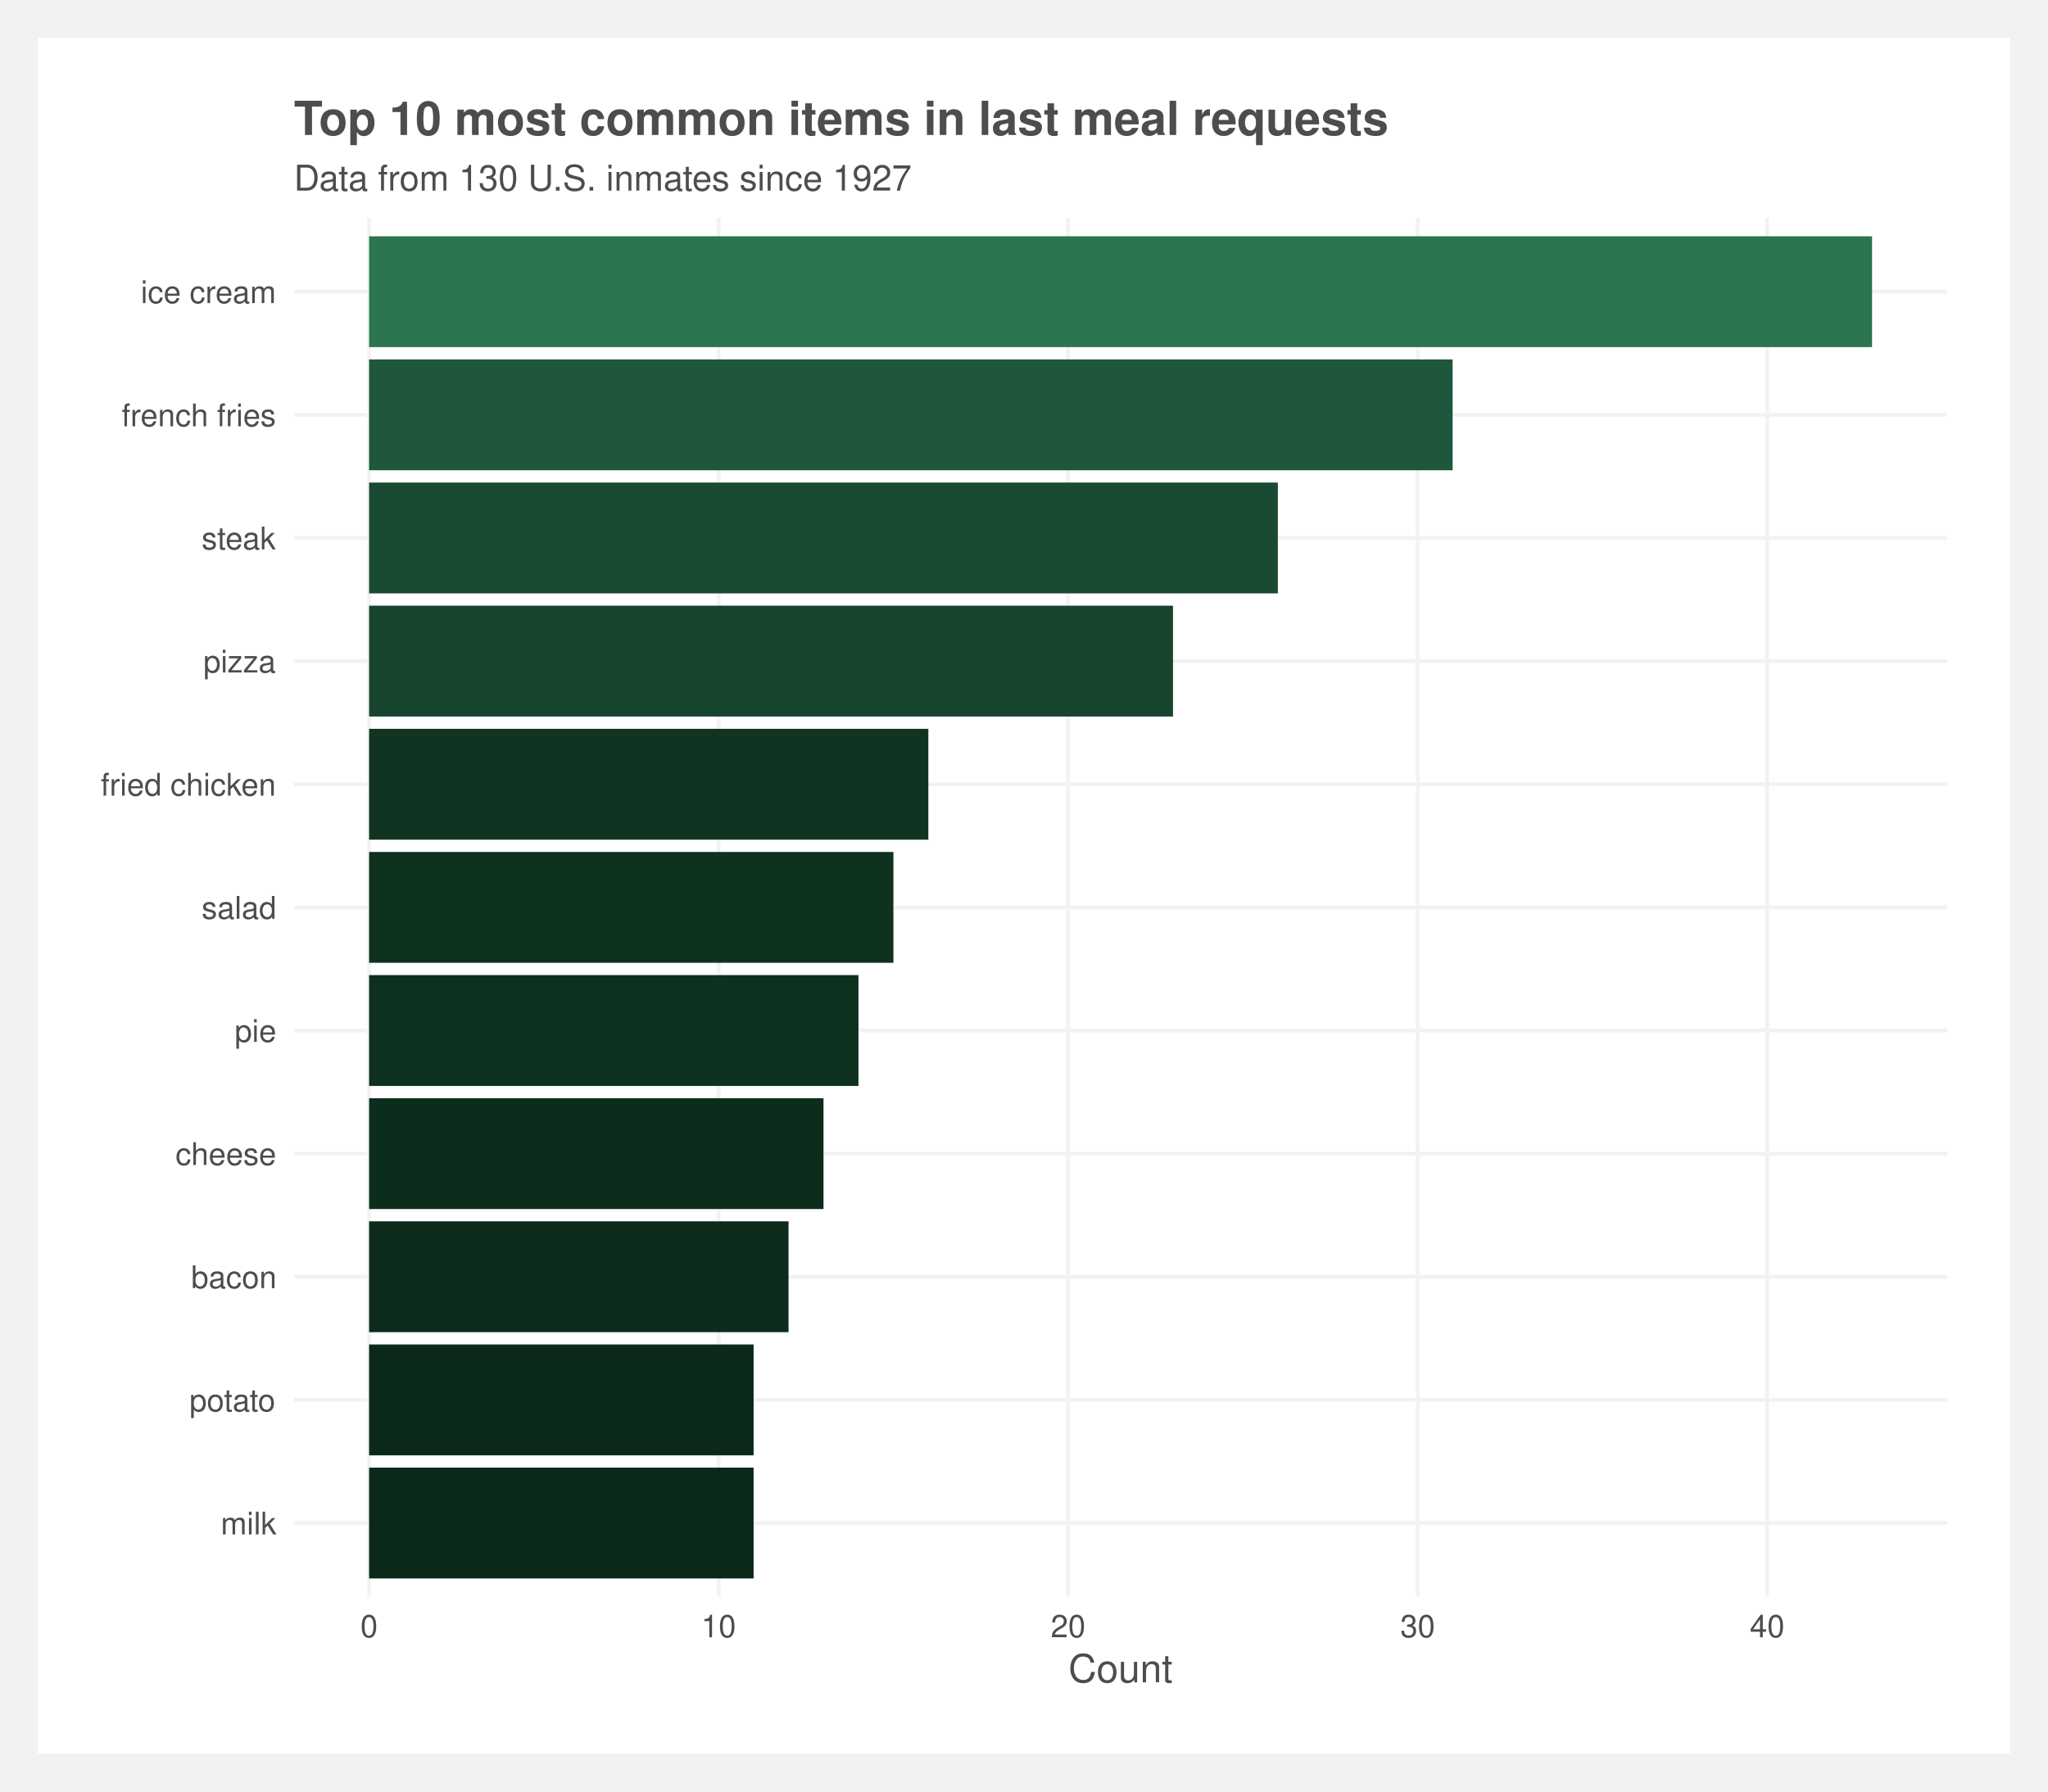
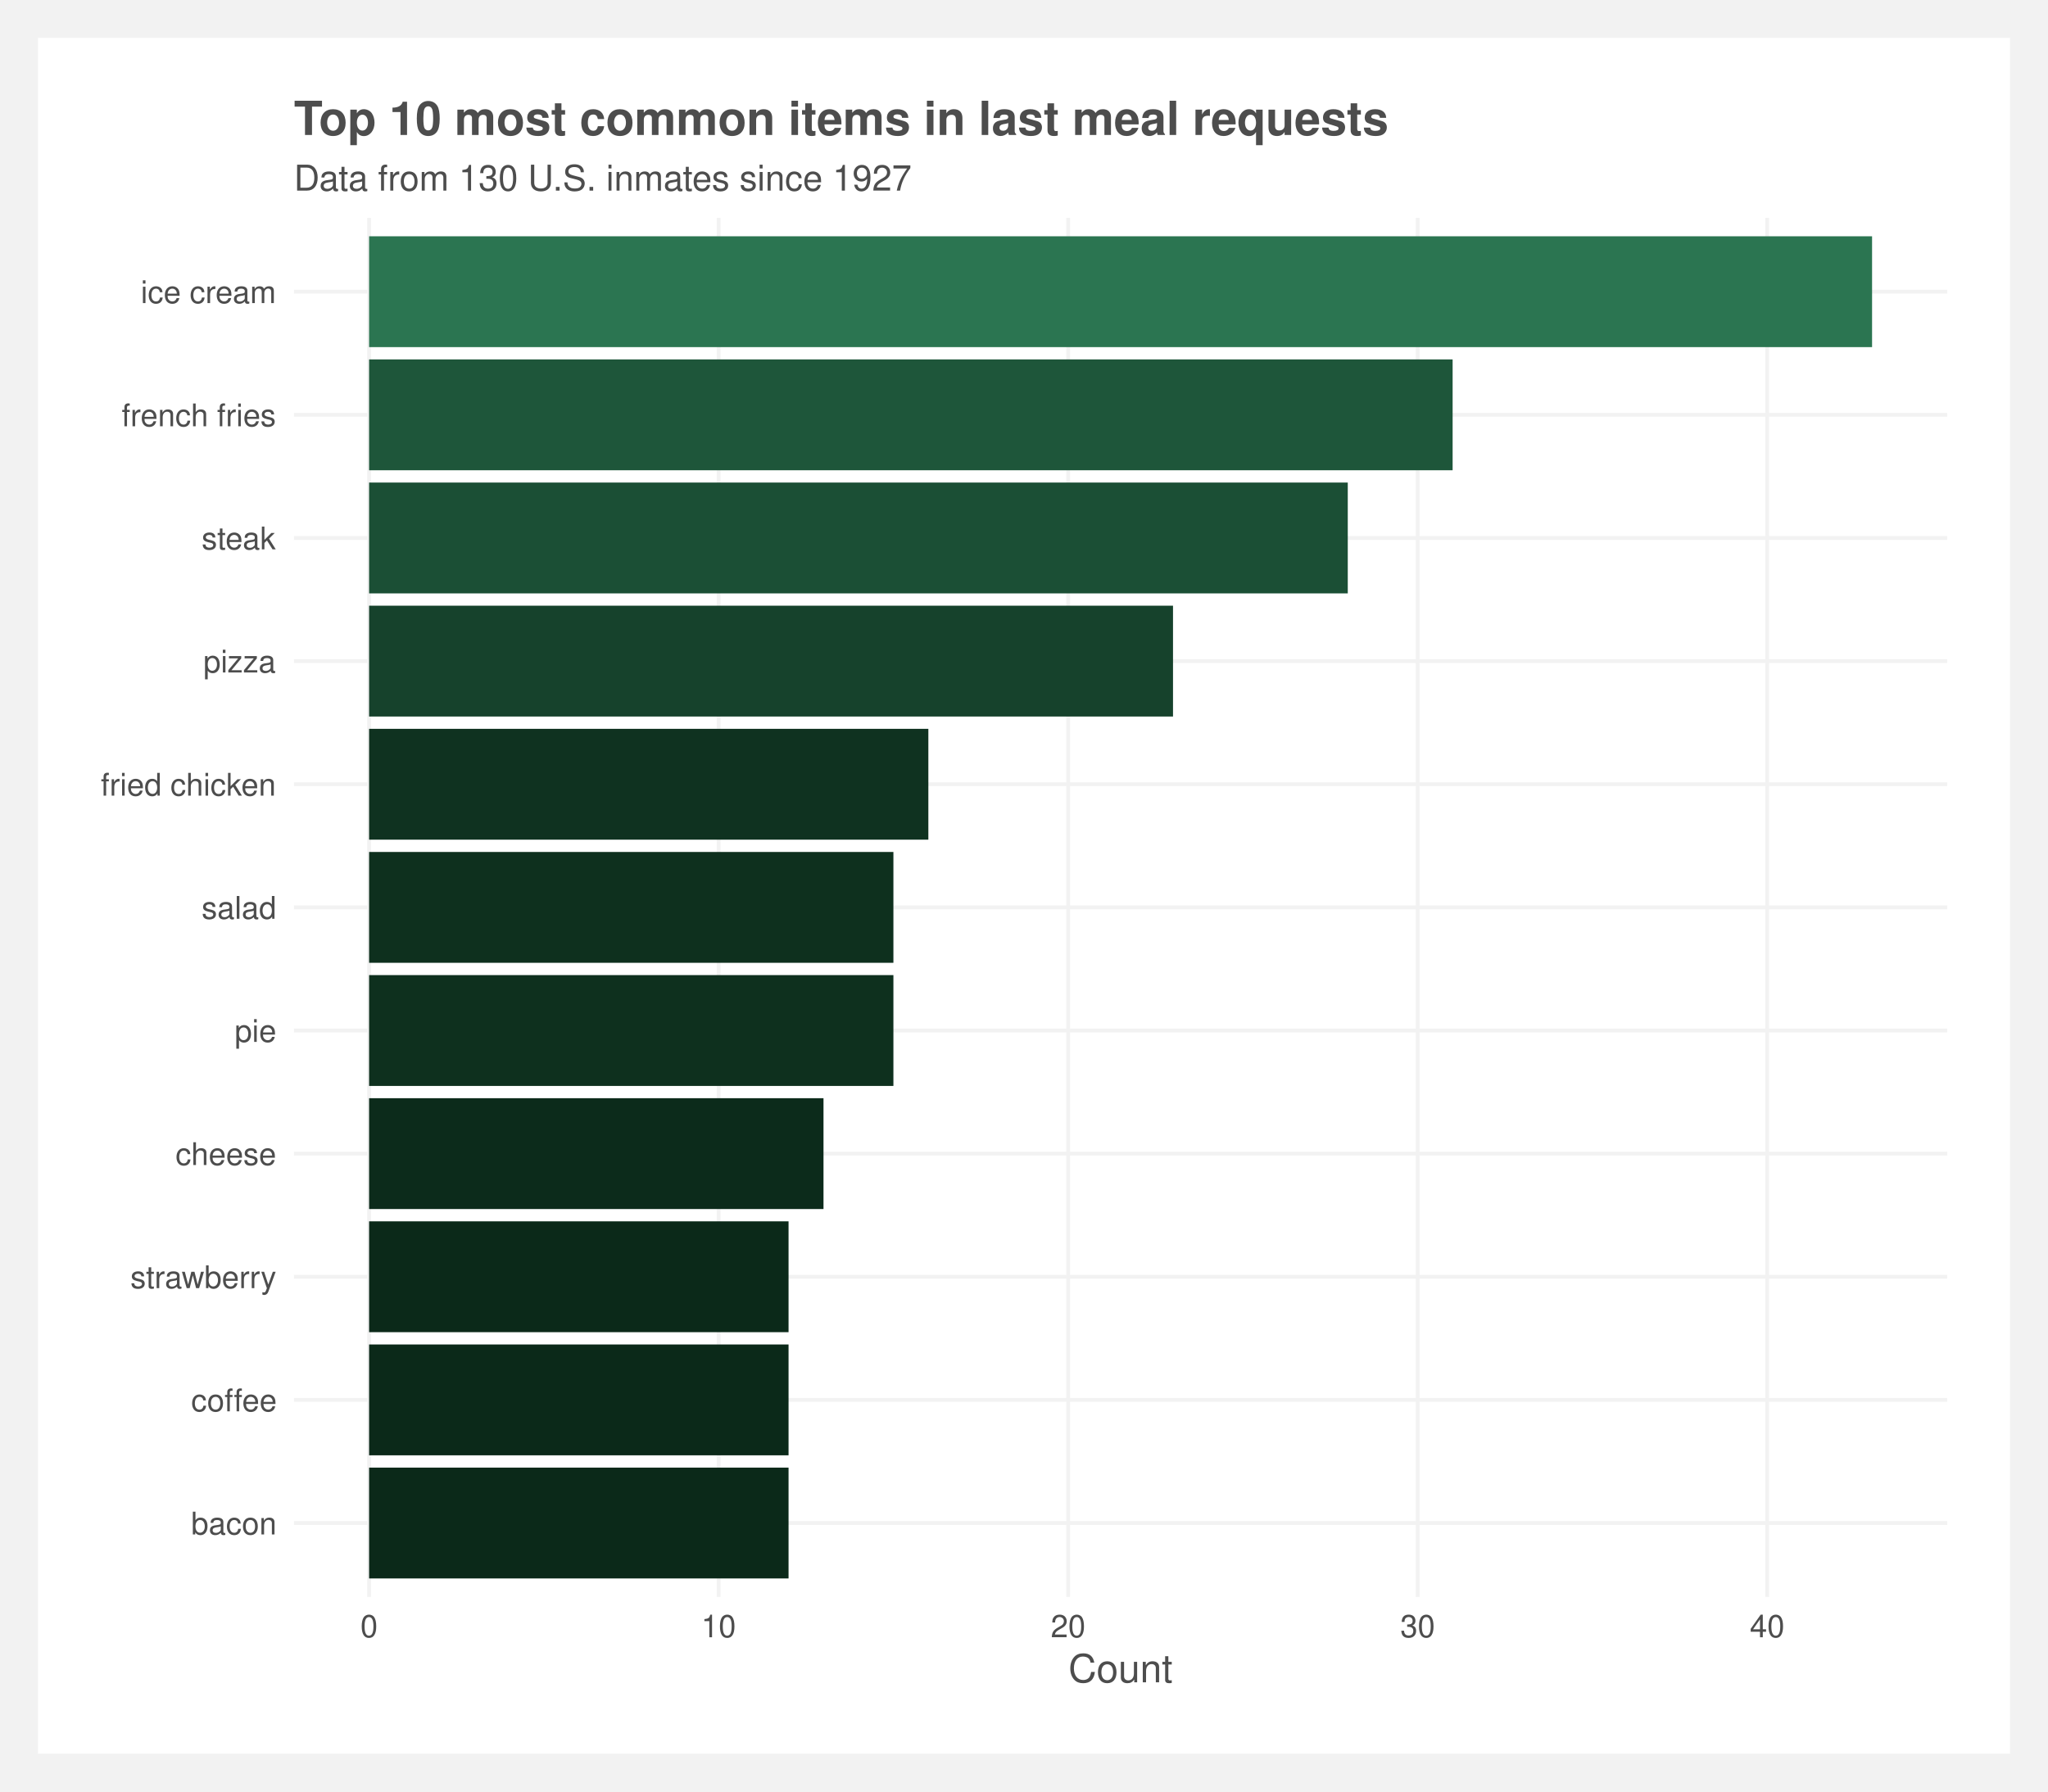
<svg xmlns="http://www.w3.org/2000/svg" viewBox="0 0 576.00 504.00">
  <defs>
    <style type="text/css">
    line, polyline, polygon, path, rect, circle {
      fill: none;
      stroke: #000000;
      stroke-linecap: round;
      stroke-linejoin: round;
      stroke-miterlimit: 10.00;
    }
  </style>
  </defs>
  <rect width="100%" height="100%" style="stroke: none; fill: #FFFFFF;" />
  <rect x="0.00" y="-0" width="576.00" height="504.00" style="stroke-width: 21.34; stroke: #F2F2F2;" />
  <defs>
    <clipPath id="cpODIuNjd8NTQ3LjY1fDQ0OS4yM3w2MS4yOA==">
      <rect x="82.67" y="61.28" width="464.98" height="387.96" />
    </clipPath>
  </defs>
  <rect x="82.67" y="61.28" width="464.98" height="387.96" style="stroke-width: 1.07; stroke: none;" clip-path="url(#cpODIuNjd8NTQ3LjY1fDQ0OS4yM3w2MS4yOA==)" />
  <polyline points="152.96,449.23 152.96,61.28 " style="stroke-width: 0.53; stroke: none; stroke-linecap: butt;" clip-path="url(#cpODIuNjd8NTQ3LjY1fDQ0OS4yM3w2MS4yOA==)" />
  <polyline points="251.26,449.23 251.26,61.28 " style="stroke-width: 0.53; stroke: none; stroke-linecap: butt;" clip-path="url(#cpODIuNjd8NTQ3LjY1fDQ0OS4yM3w2MS4yOA==)" />
  <polyline points="349.57,449.23 349.57,61.28 " style="stroke-width: 0.53; stroke: none; stroke-linecap: butt;" clip-path="url(#cpODIuNjd8NTQ3LjY1fDQ0OS4yM3w2MS4yOA==)" />
  <polyline points="447.87,449.23 447.87,61.28 " style="stroke-width: 0.53; stroke: none; stroke-linecap: butt;" clip-path="url(#cpODIuNjd8NTQ3LjY1fDQ0OS4yM3w2MS4yOA==)" />
  <polyline points="546.18,449.23 546.18,61.28 " style="stroke-width: 0.53; stroke: none; stroke-linecap: butt;" clip-path="url(#cpODIuNjd8NTQ3LjY1fDQ0OS4yM3w2MS4yOA==)" />
  <polyline points="82.67,428.45 547.65,428.45 " style="stroke-width: 1.07; stroke: #F2F2F2; stroke-linecap: butt;" clip-path="url(#cpODIuNjd8NTQ3LjY1fDQ0OS4yM3w2MS4yOA==)" />
  <polyline points="82.67,393.81 547.65,393.81 " style="stroke-width: 1.07; stroke: #F2F2F2; stroke-linecap: butt;" clip-path="url(#cpODIuNjd8NTQ3LjY1fDQ0OS4yM3w2MS4yOA==)" />
  <polyline points="82.67,359.17 547.65,359.17 " style="stroke-width: 1.07; stroke: #F2F2F2; stroke-linecap: butt;" clip-path="url(#cpODIuNjd8NTQ3LjY1fDQ0OS4yM3w2MS4yOA==)" />
  <polyline points="82.67,324.53 547.65,324.53 " style="stroke-width: 1.07; stroke: #F2F2F2; stroke-linecap: butt;" clip-path="url(#cpODIuNjd8NTQ3LjY1fDQ0OS4yM3w2MS4yOA==)" />
  <polyline points="82.67,289.89 547.65,289.89 " style="stroke-width: 1.07; stroke: #F2F2F2; stroke-linecap: butt;" clip-path="url(#cpODIuNjd8NTQ3LjY1fDQ0OS4yM3w2MS4yOA==)" />
  <polyline points="82.67,255.25 547.65,255.25 " style="stroke-width: 1.07; stroke: #F2F2F2; stroke-linecap: butt;" clip-path="url(#cpODIuNjd8NTQ3LjY1fDQ0OS4yM3w2MS4yOA==)" />
  <polyline points="82.67,220.61 547.65,220.61 " style="stroke-width: 1.07; stroke: #F2F2F2; stroke-linecap: butt;" clip-path="url(#cpODIuNjd8NTQ3LjY1fDQ0OS4yM3w2MS4yOA==)" />
  <polyline points="82.67,185.98 547.65,185.98 " style="stroke-width: 1.07; stroke: #F2F2F2; stroke-linecap: butt;" clip-path="url(#cpODIuNjd8NTQ3LjY1fDQ0OS4yM3w2MS4yOA==)" />
  <polyline points="82.67,151.34 547.65,151.34 " style="stroke-width: 1.07; stroke: #F2F2F2; stroke-linecap: butt;" clip-path="url(#cpODIuNjd8NTQ3LjY1fDQ0OS4yM3w2MS4yOA==)" />
  <polyline points="82.67,116.70 547.65,116.70 " style="stroke-width: 1.07; stroke: #F2F2F2; stroke-linecap: butt;" clip-path="url(#cpODIuNjd8NTQ3LjY1fDQ0OS4yM3w2MS4yOA==)" />
  <polyline points="82.67,82.06 547.65,82.06 " style="stroke-width: 1.07; stroke: #F2F2F2; stroke-linecap: butt;" clip-path="url(#cpODIuNjd8NTQ3LjY1fDQ0OS4yM3w2MS4yOA==)" />
  <polyline points="103.81,449.23 103.81,61.28 " style="stroke-width: 1.07; stroke: #F2F2F2; stroke-linecap: butt;" clip-path="url(#cpODIuNjd8NTQ3LjY1fDQ0OS4yM3w2MS4yOA==)" />
  <polyline points="202.11,449.23 202.11,61.28 " style="stroke-width: 1.07; stroke: #F2F2F2; stroke-linecap: butt;" clip-path="url(#cpODIuNjd8NTQ3LjY1fDQ0OS4yM3w2MS4yOA==)" />
  <polyline points="300.42,449.23 300.42,61.28 " style="stroke-width: 1.07; stroke: #F2F2F2; stroke-linecap: butt;" clip-path="url(#cpODIuNjd8NTQ3LjY1fDQ0OS4yM3w2MS4yOA==)" />
  <polyline points="398.72,449.23 398.72,61.28 " style="stroke-width: 1.07; stroke: #F2F2F2; stroke-linecap: butt;" clip-path="url(#cpODIuNjd8NTQ3LjY1fDQ0OS4yM3w2MS4yOA==)" />
  <polyline points="497.03,449.23 497.03,61.28 " style="stroke-width: 1.07; stroke: #F2F2F2; stroke-linecap: butt;" clip-path="url(#cpODIuNjd8NTQ3LjY1fDQ0OS4yM3w2MS4yOA==)" />
-   <rect x="103.81" y="412.86" width="108.14" height="31.18" style="stroke-width: 1.07; stroke: none; stroke-linecap: square; stroke-linejoin: miter; fill: #0B2919;" clip-path="url(#cpODIuNjd8NTQ3LjY1fDQ0OS4yM3w2MS4yOA==)" />
-   <rect x="103.81" y="378.22" width="108.14" height="31.18" style="stroke-width: 1.07; stroke: none; stroke-linecap: square; stroke-linejoin: miter; fill: #0B2919;" clip-path="url(#cpODIuNjd8NTQ3LjY1fDQ0OS4yM3w2MS4yOA==)" />
-   <rect x="103.81" y="343.58" width="117.97" height="31.18" style="stroke-width: 1.07; stroke: none; stroke-linecap: square; stroke-linejoin: miter; fill: #0C2B1B;" clip-path="url(#cpODIuNjd8NTQ3LjY1fDQ0OS4yM3w2MS4yOA==)" />
-   <rect x="103.81" y="308.94" width="127.80" height="31.18" style="stroke-width: 1.07; stroke: none; stroke-linecap: square; stroke-linejoin: miter; fill: #0D2D1C;" clip-path="url(#cpODIuNjd8NTQ3LjY1fDQ0OS4yM3w2MS4yOA==)" />
-   <rect x="103.81" y="274.31" width="137.63" height="31.18" style="stroke-width: 1.07; stroke: none; stroke-linecap: square; stroke-linejoin: miter; fill: #0E301E;" clip-path="url(#cpODIuNjd8NTQ3LjY1fDQ0OS4yM3w2MS4yOA==)" />
-   <rect x="103.81" y="239.67" width="147.46" height="31.18" style="stroke-width: 1.07; stroke: none; stroke-linecap: square; stroke-linejoin: miter; fill: #0F321F;" clip-path="url(#cpODIuNjd8NTQ3LjY1fDQ0OS4yM3w2MS4yOA==)" />
-   <rect x="103.81" y="205.03" width="157.29" height="31.18" style="stroke-width: 1.07; stroke: none; stroke-linecap: square; stroke-linejoin: miter; fill: #103421;" clip-path="url(#cpODIuNjd8NTQ3LjY1fDQ0OS4yM3w2MS4yOA==)" />
-   <rect x="103.81" y="170.39" width="226.10" height="31.18" style="stroke-width: 1.07; stroke: none; stroke-linecap: square; stroke-linejoin: miter; fill: #16442D;" clip-path="url(#cpODIuNjd8NTQ3LjY1fDQ0OS4yM3w2MS4yOA==)" />
-   <rect x="103.81" y="135.75" width="255.59" height="31.18" style="stroke-width: 1.07; stroke: none; stroke-linecap: square; stroke-linejoin: miter; fill: #194B32;" clip-path="url(#cpODIuNjd8NTQ3LjY1fDQ0OS4yM3w2MS4yOA==)" />
-   <rect x="103.81" y="101.11" width="304.74" height="31.18" style="stroke-width: 1.07; stroke: none; stroke-linecap: square; stroke-linejoin: miter; fill: #1E573B;" clip-path="url(#cpODIuNjd8NTQ3LjY1fDQ0OS4yM3w2MS4yOA==)" />
+   <rect x="103.81" y="412.86" width="117.97" height="31.18" style="stroke-width: 1.07; stroke: none; stroke-linecap: square; stroke-linejoin: miter; fill: #0B2919;" clip-path="url(#cpODIuNjd8NTQ3LjY1fDQ0OS4yM3w2MS4yOA==)" />
+   <rect x="103.81" y="378.22" width="117.97" height="31.18" style="stroke-width: 1.07; stroke: none; stroke-linecap: square; stroke-linejoin: miter; fill: #0B2919;" clip-path="url(#cpODIuNjd8NTQ3LjY1fDQ0OS4yM3w2MS4yOA==)" />
+   <rect x="103.81" y="343.58" width="117.97" height="31.18" style="stroke-width: 1.07; stroke: none; stroke-linecap: square; stroke-linejoin: miter; fill: #0B2919;" clip-path="url(#cpODIuNjd8NTQ3LjY1fDQ0OS4yM3w2MS4yOA==)" />
+   <rect x="103.81" y="308.94" width="127.80" height="31.18" style="stroke-width: 1.07; stroke: none; stroke-linecap: square; stroke-linejoin: miter; fill: #0C2B1B;" clip-path="url(#cpODIuNjd8NTQ3LjY1fDQ0OS4yM3w2MS4yOA==)" />
+   <rect x="103.81" y="274.31" width="147.46" height="31.18" style="stroke-width: 1.07; stroke: none; stroke-linecap: square; stroke-linejoin: miter; fill: #0E301E;" clip-path="url(#cpODIuNjd8NTQ3LjY1fDQ0OS4yM3w2MS4yOA==)" />
+   <rect x="103.81" y="239.67" width="147.46" height="31.18" style="stroke-width: 1.07; stroke: none; stroke-linecap: square; stroke-linejoin: miter; fill: #0E301E;" clip-path="url(#cpODIuNjd8NTQ3LjY1fDQ0OS4yM3w2MS4yOA==)" />
+   <rect x="103.81" y="205.03" width="157.29" height="31.18" style="stroke-width: 1.07; stroke: none; stroke-linecap: square; stroke-linejoin: miter; fill: #0F3220;" clip-path="url(#cpODIuNjd8NTQ3LjY1fDQ0OS4yM3w2MS4yOA==)" />
+   <rect x="103.81" y="170.39" width="226.10" height="31.18" style="stroke-width: 1.07; stroke: none; stroke-linecap: square; stroke-linejoin: miter; fill: #16422C;" clip-path="url(#cpODIuNjd8NTQ3LjY1fDQ0OS4yM3w2MS4yOA==)" />
+   <rect x="103.81" y="135.75" width="275.25" height="31.18" style="stroke-width: 1.07; stroke: none; stroke-linecap: square; stroke-linejoin: miter; fill: #1B4F35;" clip-path="url(#cpODIuNjd8NTQ3LjY1fDQ0OS4yM3w2MS4yOA==)" />
+   <rect x="103.81" y="101.11" width="304.74" height="31.18" style="stroke-width: 1.07; stroke: none; stroke-linecap: square; stroke-linejoin: miter; fill: #1E563A;" clip-path="url(#cpODIuNjd8NTQ3LjY1fDQ0OS4yM3w2MS4yOA==)" />
  <rect x="103.81" y="66.47" width="422.71" height="31.18" style="stroke-width: 1.07; stroke: none; stroke-linecap: square; stroke-linejoin: miter; fill: #2B7551;" clip-path="url(#cpODIuNjd8NTQ3LjY1fDQ0OS4yM3w2MS4yOA==)" />
  <defs>
    <clipPath id="cpMC4wMHw1NzYuMDB8NTA0LjAwfDAuMDA=">
      <rect x="0.00" y="0.00" width="576.00" height="504.00" />
    </clipPath>
  </defs>
  <g clip-path="url(#cpMC4wMHw1NzYuMDB8NTA0LjAwfDAuMDA=)">
-     <text x="62.10" y="431.66" style="font-size: 8.80px; fill: #4D4D4D; font-family: Helvetica;" textLength="15.64px" lengthAdjust="spacingAndGlyphs">milk</text>
+     <text x="53.77" y="431.66" style="font-size: 8.80px; fill: #4D4D4D; font-family: Helvetica;" textLength="23.97px" lengthAdjust="spacingAndGlyphs">bacon</text>
  </g>
  <g clip-path="url(#cpMC4wMHw1NzYuMDB8NTA0LjAwfDAuMDA=)">
-     <text x="53.28" y="397.02" style="font-size: 8.80px; fill: #4D4D4D; font-family: Helvetica;" textLength="24.46px" lengthAdjust="spacingAndGlyphs">potato</text>
+     <text x="53.77" y="397.02" style="font-size: 8.80px; fill: #4D4D4D; font-family: Helvetica;" textLength="23.97px" lengthAdjust="spacingAndGlyphs">coffee</text>
  </g>
  <g clip-path="url(#cpMC4wMHw1NzYuMDB8NTA0LjAwfDAuMDA=)">
-     <text x="53.77" y="362.38" style="font-size: 8.80px; fill: #4D4D4D; font-family: Helvetica;" textLength="23.97px" lengthAdjust="spacingAndGlyphs">bacon</text>
+     <text x="36.67" y="362.38" style="font-size: 8.80px; fill: #4D4D4D; font-family: Helvetica;" textLength="41.07px" lengthAdjust="spacingAndGlyphs">strawberry</text>
  </g>
  <g clip-path="url(#cpMC4wMHw1NzYuMDB8NTA0LjAwfDAuMDA=)">
    <text x="49.37" y="327.74" style="font-size: 8.80px; fill: #4D4D4D; font-family: Helvetica;" textLength="28.37px" lengthAdjust="spacingAndGlyphs">cheese</text>
  </g>
  <g clip-path="url(#cpMC4wMHw1NzYuMDB8NTA0LjAwfDAuMDA=)">
    <text x="66.00" y="293.10" style="font-size: 8.80px; fill: #4D4D4D; font-family: Helvetica;" textLength="11.74px" lengthAdjust="spacingAndGlyphs">pie</text>
  </g>
  <g clip-path="url(#cpMC4wMHw1NzYuMDB8NTA0LjAwfDAuMDA=)">
    <text x="56.71" y="258.46" style="font-size: 8.80px; fill: #4D4D4D; font-family: Helvetica;" textLength="21.03px" lengthAdjust="spacingAndGlyphs">salad</text>
  </g>
  <g clip-path="url(#cpMC4wMHw1NzYuMDB8NTA0LjAwfDAuMDA=)">
    <text x="28.35" y="223.82" style="font-size: 8.80px; fill: #4D4D4D; font-family: Helvetica;" textLength="49.39px" lengthAdjust="spacingAndGlyphs">fried chicken</text>
  </g>
  <g clip-path="url(#cpMC4wMHw1NzYuMDB8NTA0LjAwfDAuMDA=)">
    <text x="57.20" y="189.18" style="font-size: 8.80px; fill: #4D4D4D; font-family: Helvetica;" textLength="20.54px" lengthAdjust="spacingAndGlyphs">pizza</text>
  </g>
  <g clip-path="url(#cpMC4wMHw1NzYuMDB8NTA0LjAwfDAuMDA=)">
    <text x="56.71" y="154.54" style="font-size: 8.80px; fill: #4D4D4D; font-family: Helvetica;" textLength="21.03px" lengthAdjust="spacingAndGlyphs">steak</text>
  </g>
  <g clip-path="url(#cpMC4wMHw1NzYuMDB8NTA0LjAwfDAuMDA=)">
    <text x="34.22" y="119.91" style="font-size: 8.80px; fill: #4D4D4D; font-family: Helvetica;" textLength="43.52px" lengthAdjust="spacingAndGlyphs">french fries</text>
  </g>
  <g clip-path="url(#cpMC4wMHw1NzYuMDB8NTA0LjAwfDAuMDA=)">
    <text x="39.60" y="85.27" style="font-size: 8.80px; fill: #4D4D4D; font-family: Helvetica;" textLength="38.14px" lengthAdjust="spacingAndGlyphs">ice cream</text>
  </g>
  <polyline points="79.93,428.45 82.67,428.45 " style="stroke-width: 1.07; stroke: none; stroke-linecap: butt;" clip-path="url(#cpMC4wMHw1NzYuMDB8NTA0LjAwfDAuMDA=)" />
  <polyline points="79.93,393.81 82.67,393.81 " style="stroke-width: 1.07; stroke: none; stroke-linecap: butt;" clip-path="url(#cpMC4wMHw1NzYuMDB8NTA0LjAwfDAuMDA=)" />
  <polyline points="79.93,359.17 82.67,359.17 " style="stroke-width: 1.07; stroke: none; stroke-linecap: butt;" clip-path="url(#cpMC4wMHw1NzYuMDB8NTA0LjAwfDAuMDA=)" />
  <polyline points="79.93,324.53 82.67,324.53 " style="stroke-width: 1.07; stroke: none; stroke-linecap: butt;" clip-path="url(#cpMC4wMHw1NzYuMDB8NTA0LjAwfDAuMDA=)" />
  <polyline points="79.93,289.89 82.67,289.89 " style="stroke-width: 1.07; stroke: none; stroke-linecap: butt;" clip-path="url(#cpMC4wMHw1NzYuMDB8NTA0LjAwfDAuMDA=)" />
  <polyline points="79.93,255.25 82.67,255.25 " style="stroke-width: 1.07; stroke: none; stroke-linecap: butt;" clip-path="url(#cpMC4wMHw1NzYuMDB8NTA0LjAwfDAuMDA=)" />
  <polyline points="79.93,220.61 82.67,220.61 " style="stroke-width: 1.07; stroke: none; stroke-linecap: butt;" clip-path="url(#cpMC4wMHw1NzYuMDB8NTA0LjAwfDAuMDA=)" />
  <polyline points="79.93,185.98 82.67,185.98 " style="stroke-width: 1.07; stroke: none; stroke-linecap: butt;" clip-path="url(#cpMC4wMHw1NzYuMDB8NTA0LjAwfDAuMDA=)" />
  <polyline points="79.93,151.34 82.67,151.34 " style="stroke-width: 1.07; stroke: none; stroke-linecap: butt;" clip-path="url(#cpMC4wMHw1NzYuMDB8NTA0LjAwfDAuMDA=)" />
  <polyline points="79.93,116.70 82.67,116.70 " style="stroke-width: 1.07; stroke: none; stroke-linecap: butt;" clip-path="url(#cpMC4wMHw1NzYuMDB8NTA0LjAwfDAuMDA=)" />
  <polyline points="79.93,82.06 82.67,82.06 " style="stroke-width: 1.07; stroke: none; stroke-linecap: butt;" clip-path="url(#cpMC4wMHw1NzYuMDB8NTA0LjAwfDAuMDA=)" />
  <polyline points="103.81,451.97 103.81,449.23 " style="stroke-width: 1.07; stroke: none; stroke-linecap: butt;" clip-path="url(#cpMC4wMHw1NzYuMDB8NTA0LjAwfDAuMDA=)" />
  <polyline points="202.11,451.97 202.11,449.23 " style="stroke-width: 1.07; stroke: none; stroke-linecap: butt;" clip-path="url(#cpMC4wMHw1NzYuMDB8NTA0LjAwfDAuMDA=)" />
  <polyline points="300.42,451.97 300.42,449.23 " style="stroke-width: 1.07; stroke: none; stroke-linecap: butt;" clip-path="url(#cpMC4wMHw1NzYuMDB8NTA0LjAwfDAuMDA=)" />
  <polyline points="398.72,451.97 398.72,449.23 " style="stroke-width: 1.07; stroke: none; stroke-linecap: butt;" clip-path="url(#cpMC4wMHw1NzYuMDB8NTA0LjAwfDAuMDA=)" />
  <polyline points="497.03,451.97 497.03,449.23 " style="stroke-width: 1.07; stroke: none; stroke-linecap: butt;" clip-path="url(#cpMC4wMHw1NzYuMDB8NTA0LjAwfDAuMDA=)" />
  <g clip-path="url(#cpMC4wMHw1NzYuMDB8NTA0LjAwfDAuMDA=)">
    <text x="101.36" y="460.58" style="font-size: 8.80px; fill: #4D4D4D; font-family: Helvetica;" textLength="4.89px" lengthAdjust="spacingAndGlyphs">0</text>
  </g>
  <g clip-path="url(#cpMC4wMHw1NzYuMDB8NTA0LjAwfDAuMDA=)">
    <text x="197.22" y="460.58" style="font-size: 8.80px; fill: #4D4D4D; font-family: Helvetica;" textLength="9.79px" lengthAdjust="spacingAndGlyphs">10</text>
  </g>
  <g clip-path="url(#cpMC4wMHw1NzYuMDB8NTA0LjAwfDAuMDA=)">
    <text x="295.52" y="460.58" style="font-size: 8.80px; fill: #4D4D4D; font-family: Helvetica;" textLength="9.79px" lengthAdjust="spacingAndGlyphs">20</text>
  </g>
  <g clip-path="url(#cpMC4wMHw1NzYuMDB8NTA0LjAwfDAuMDA=)">
    <text x="393.83" y="460.58" style="font-size: 8.80px; fill: #4D4D4D; font-family: Helvetica;" textLength="9.79px" lengthAdjust="spacingAndGlyphs">30</text>
  </g>
  <g clip-path="url(#cpMC4wMHw1NzYuMDB8NTA0LjAwfDAuMDA=)">
    <text x="492.13" y="460.58" style="font-size: 8.80px; fill: #4D4D4D; font-family: Helvetica;" textLength="9.79px" lengthAdjust="spacingAndGlyphs">40</text>
  </g>
  <g clip-path="url(#cpMC4wMHw1NzYuMDB8NTA0LjAwfDAuMDA=)">
    <text x="300.49" y="473.26" style="font-size: 11.00px; fill: #4D4D4D; font-family: Helvetica;" textLength="29.35px" lengthAdjust="spacingAndGlyphs">Count</text>
  </g>
  <g clip-path="url(#cpMC4wMHw1NzYuMDB8NTA0LjAwfDAuMDA=)">
    <text x="82.67" y="53.62" style="font-size: 10.00px; fill: #4D4D4D; font-family: Helvetica;" textLength="174.52px" lengthAdjust="spacingAndGlyphs">Data from 130 U.S. inmates since 1927</text>
  </g>
  <g clip-path="url(#cpMC4wMHw1NzYuMDB8NTA0LjAwfDAuMDA=)">
    <text x="82.67" y="37.97" style="font-size: 13.20px; font-weight: bold; fill: #4D4D4D; font-family: Helvetica;" textLength="308.83px" lengthAdjust="spacingAndGlyphs">Top 10 most common items in last meal requests</text>
  </g>
</svg>
